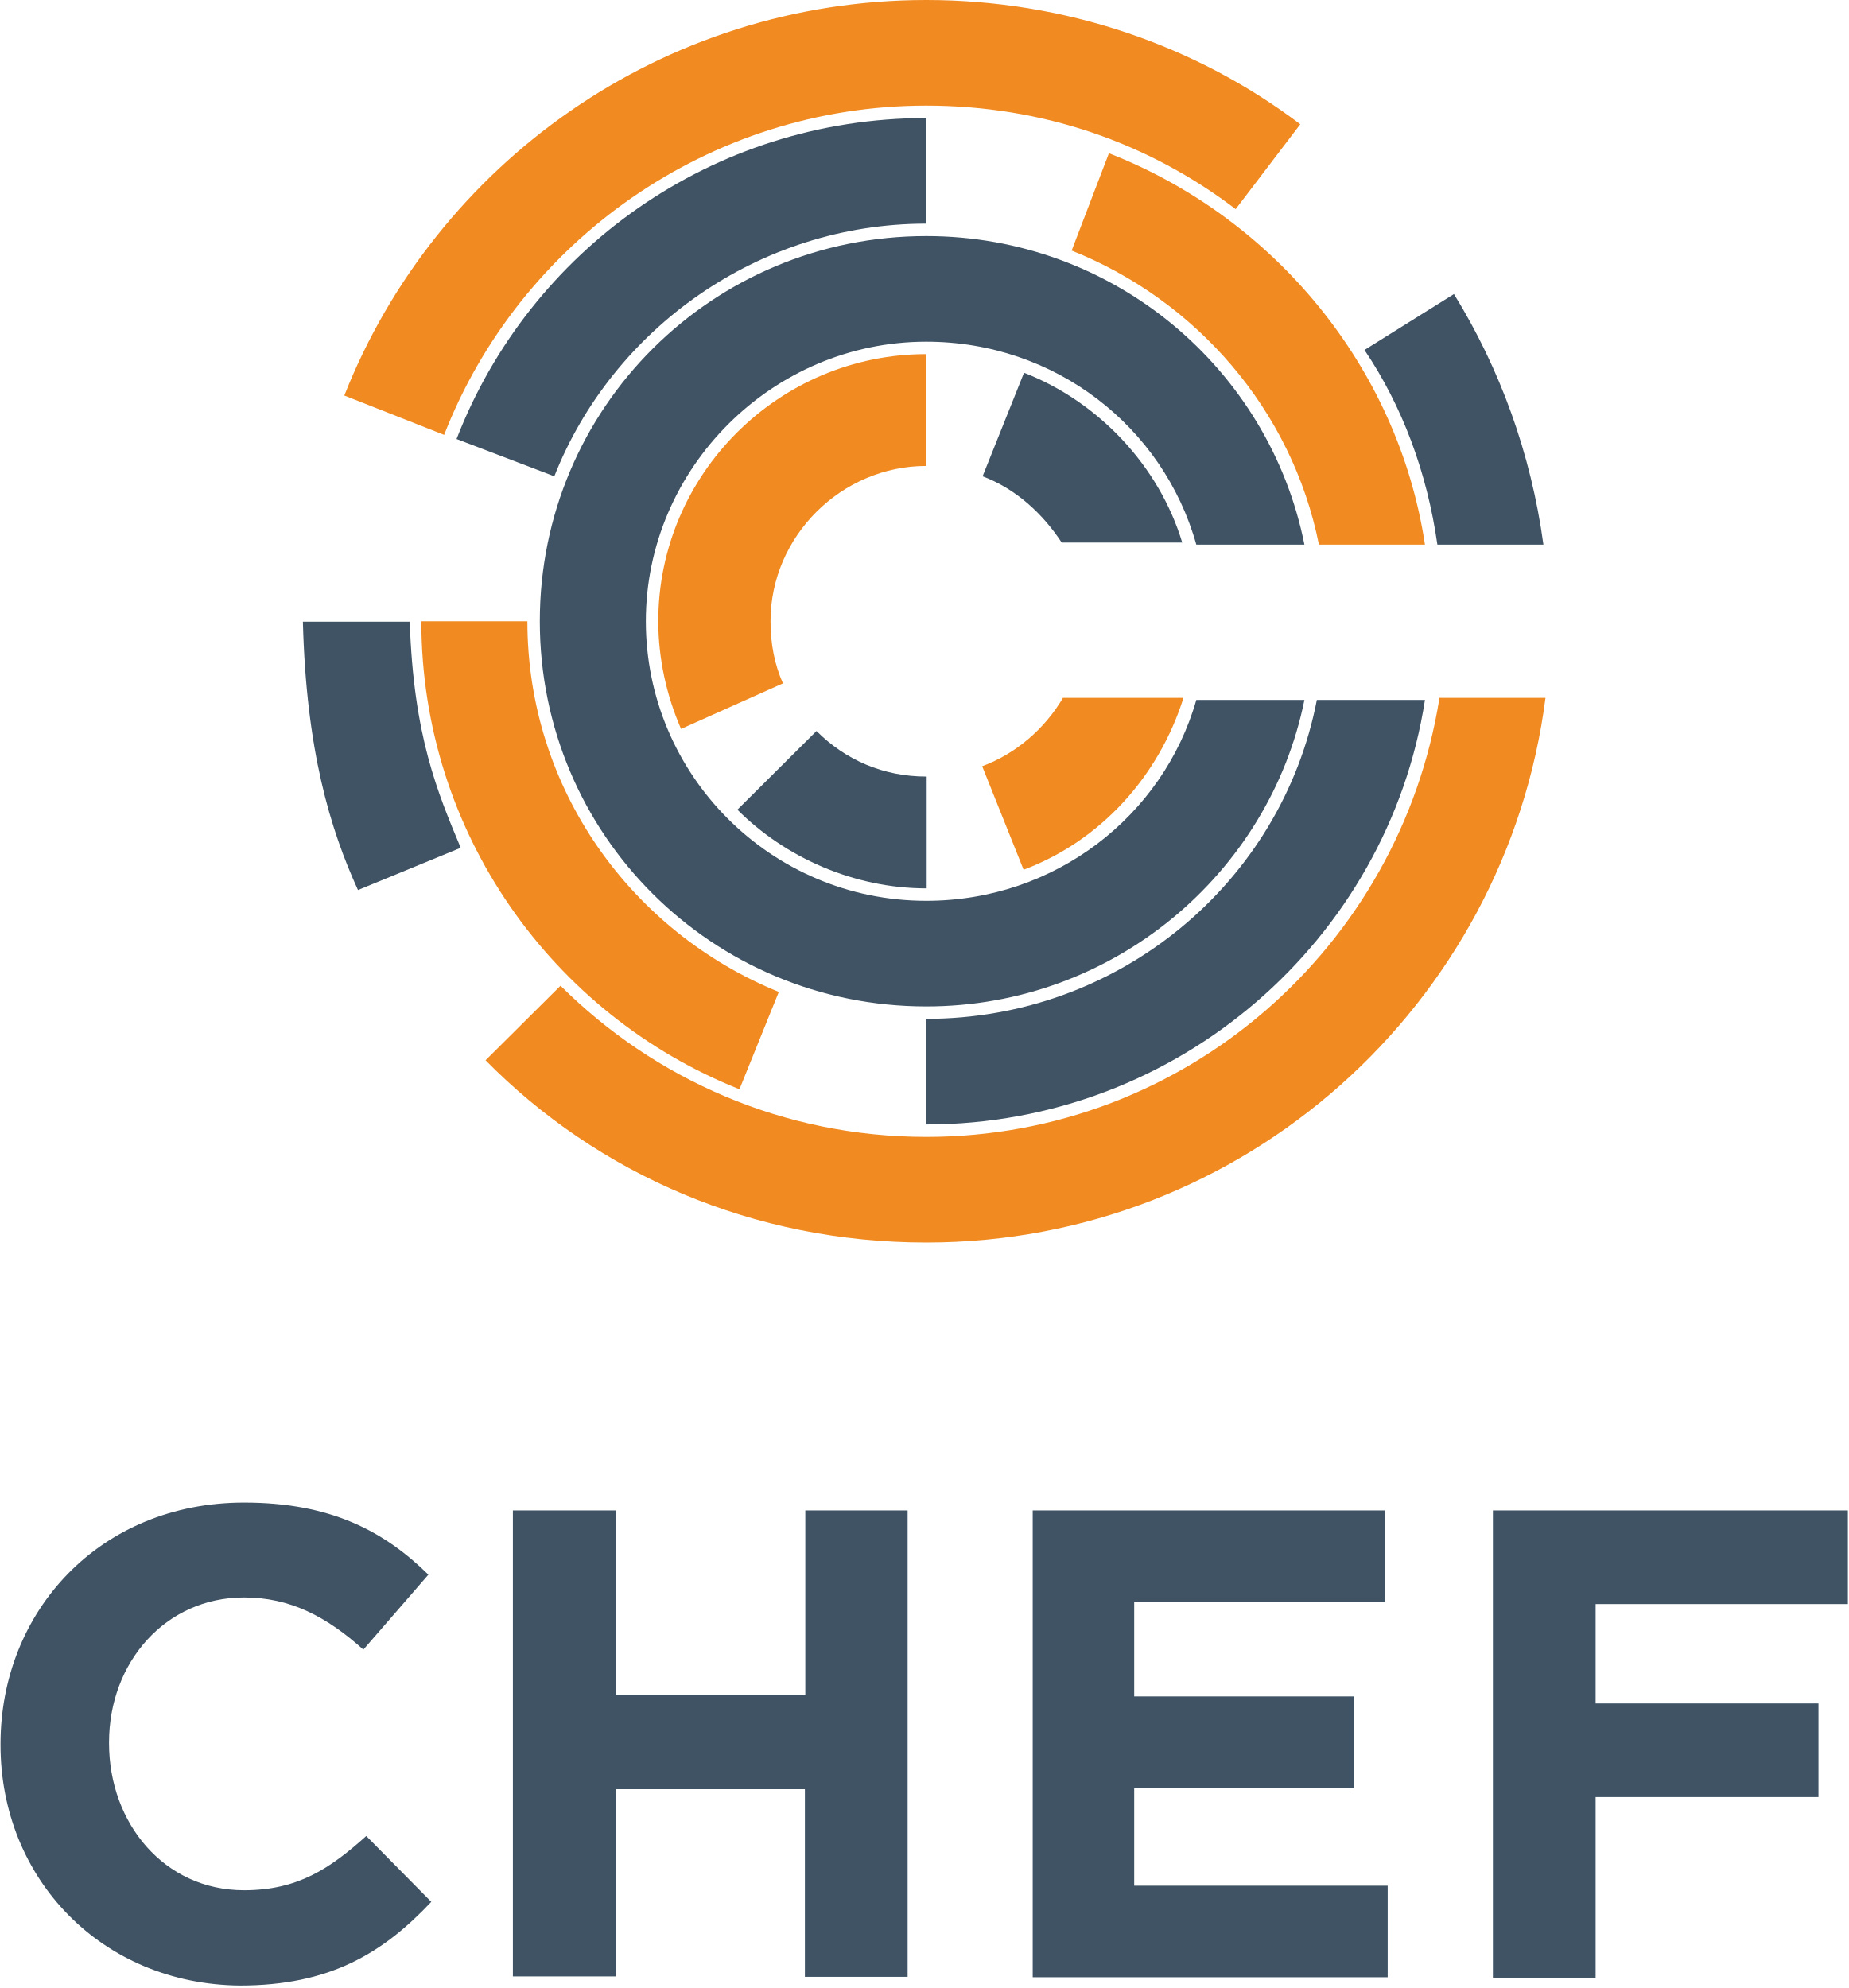
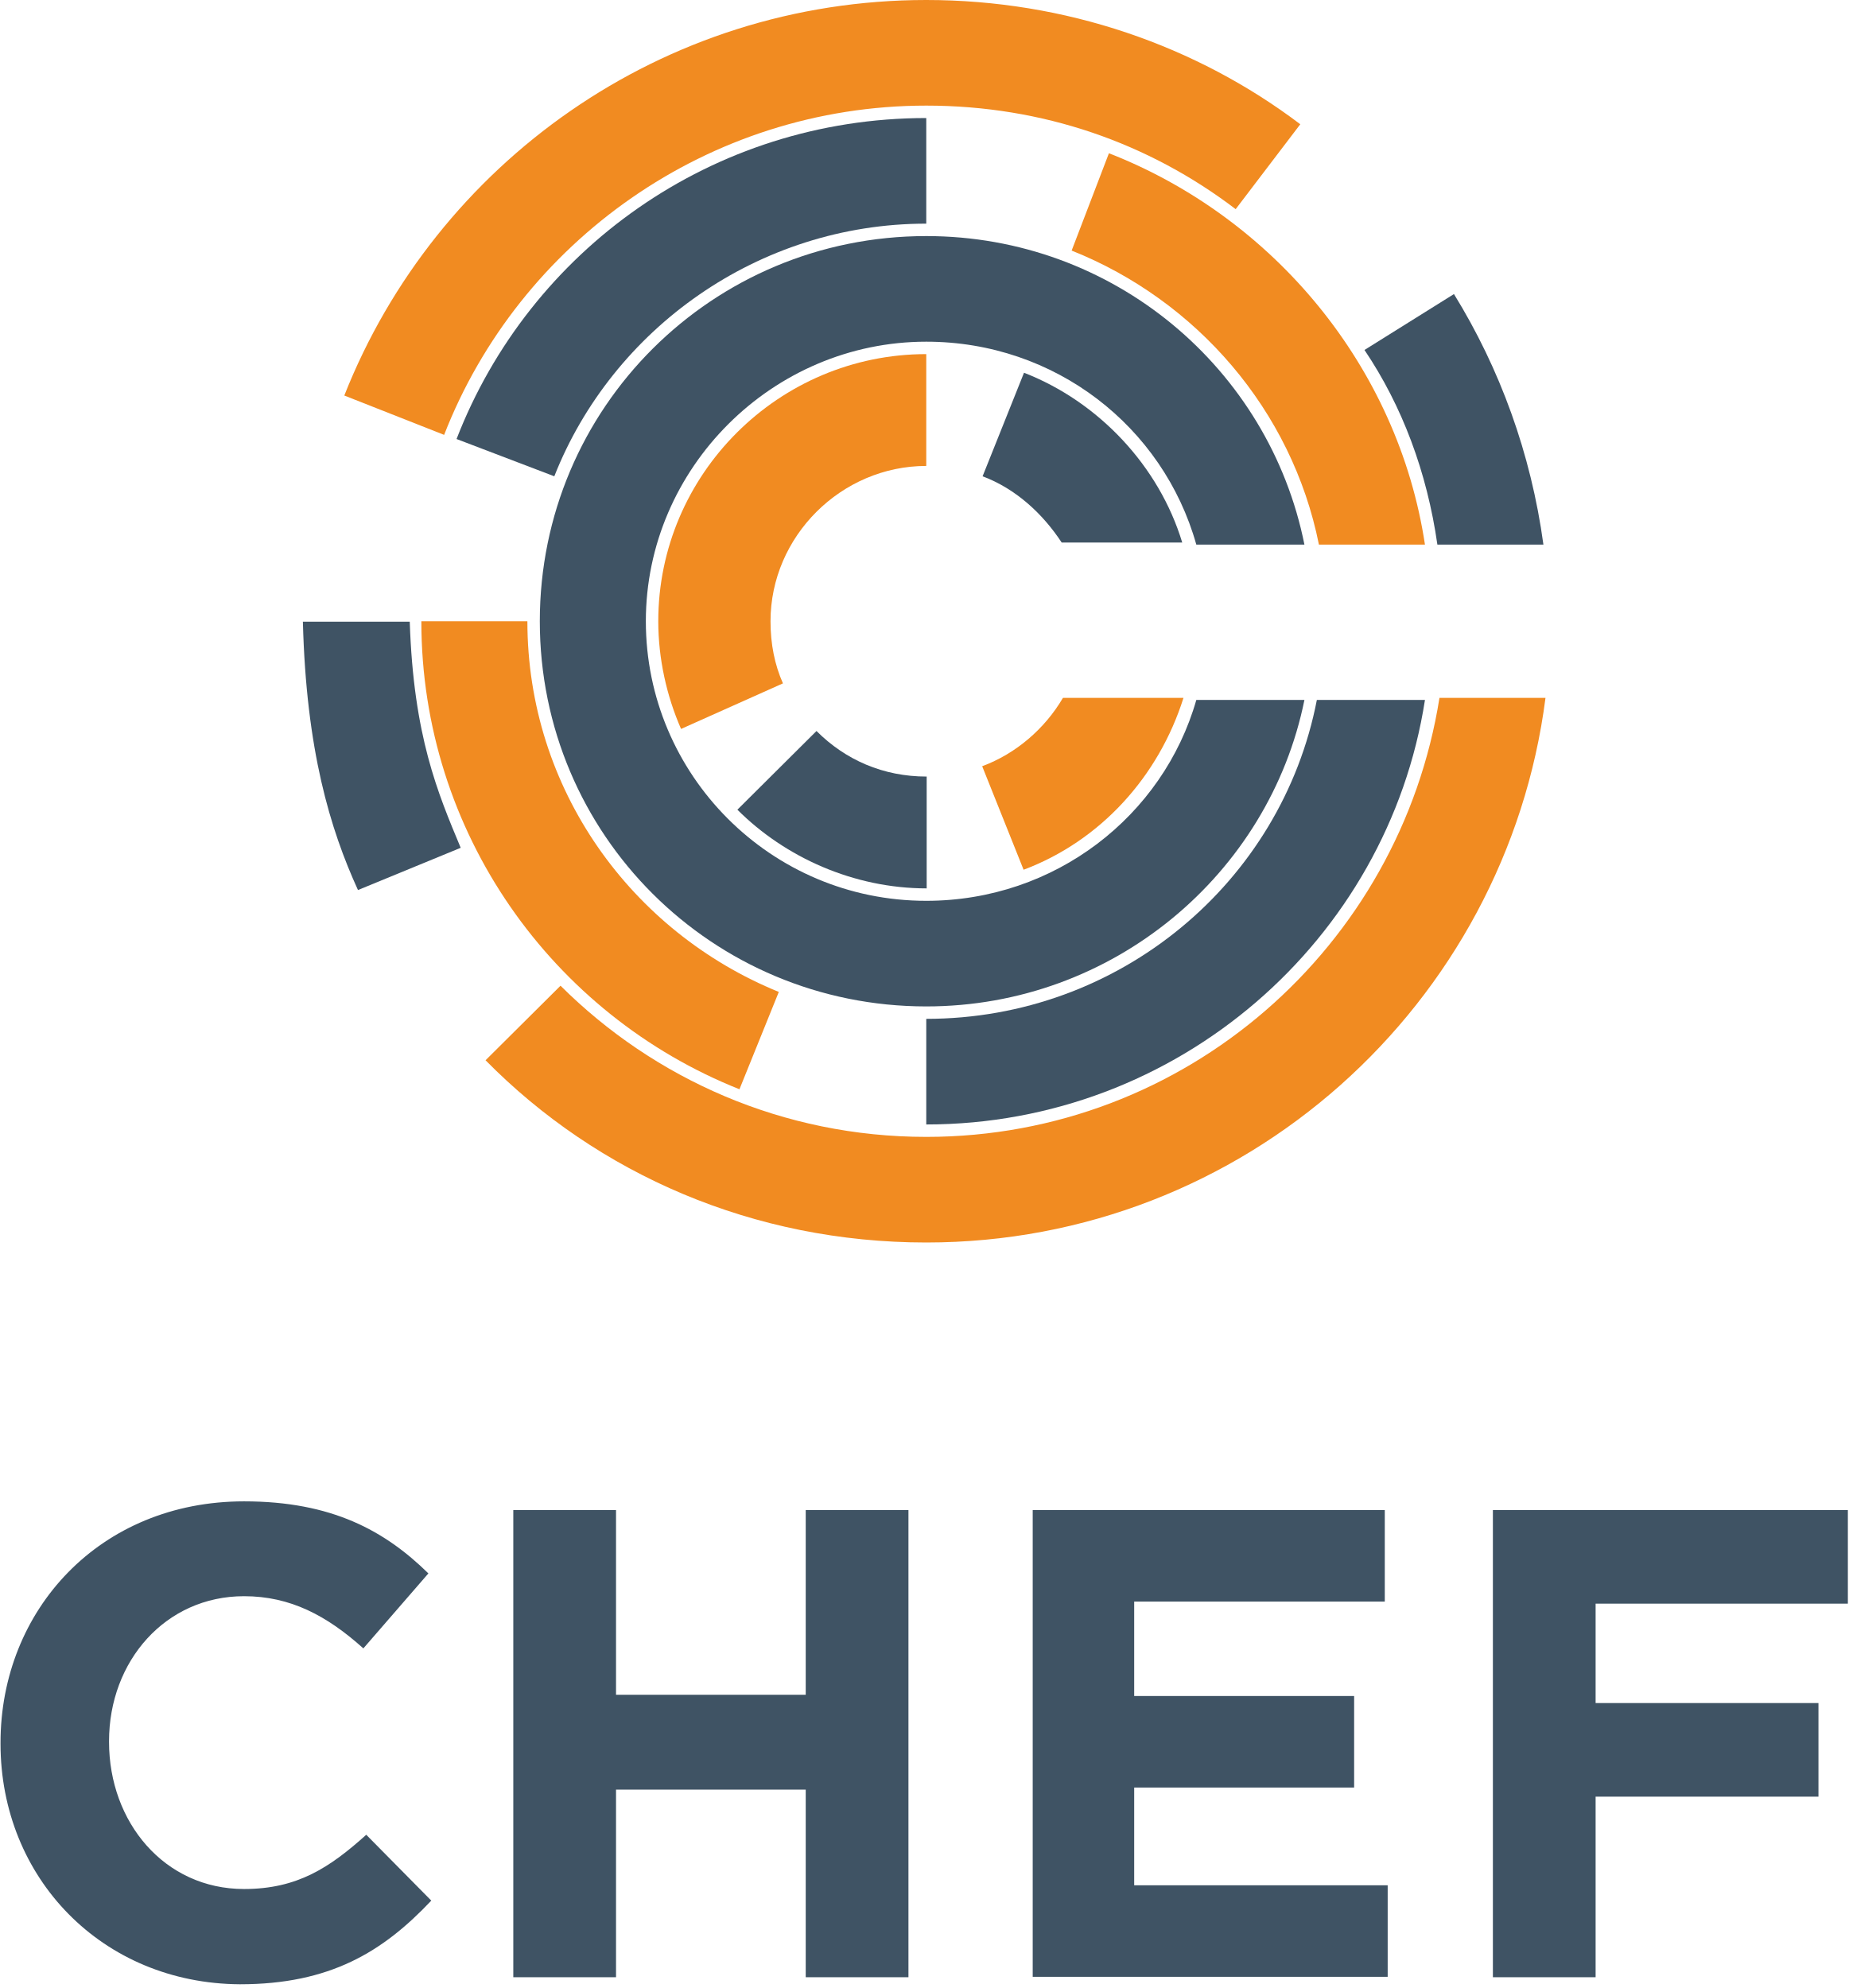
<svg xmlns="http://www.w3.org/2000/svg" xmlns:xlink="http://www.w3.org/1999/xlink" width="100%" height="100%" preserveAspectRatio="xMinYMin meet">
  <style>
    
      .base {
        fill: #3f5364;
      }
      .accent {
        fill: #f18b21;
      }
      svg.horizontal, svg.mark {
        display: none;
      }
    
  </style>
  <svg class="vertical" viewBox="0 0 446 480">
    <g id="chef-logo-mark">
      <g class="mark">
        <g class="band-0">
          <path class="base" d="M177.9,195.5c11.5,11.5,28.1,19,45.7,19v-27c-10.5,0-19.6-4-26.6-11L177.9,195.5z" />
          <path class="base" d="M247.1,90l-10,25c8,3,14.5,9,19.1,16h29.1C279.7,112.5,265.1,97,247.1,90z" />
          <path class="accent" d="M158.8,150c0,9,2,18,5.5,26l24.6-11c-2-4.5-3-9.5-3-15c0-20.5,17.1-37.5,37.6-37.5v-27 C187.9,85.5,158.8,114.5,158.8,150z" />
          <path class="accent" d="M237,185l10,25c18.6-7,32.6-22.5,38.6-41.5h-29.1C252.1,176,245.1,182,237,185z" />
        </g>
        <g class="band-1">
          <path class="base" d="M223.5,217.5c-37.6,0-67.7-30.5-67.7-67.5s30.6-67.5,67.7-67.5c31.1,0,57.2,20.5,65.2,49h26.1 C306.3,89,268.7,57,223.5,57c-51.7,0-93.3,41.5-93.3,93s41.6,93,93.3,93c45.1,0,82.8-32,91.3-74h-26.1 C280.7,197,254.6,217.5,223.5,217.5z" />
        </g>
        <g class="band-2">
          <path class="base" d="M223.5,54L223.5,54V28.5l0,0c-51.7,0-95.8,32-113.4,77.5l23.6,9C147.7,79.5,182.9,54,223.5,54z" />
          <path class="base" d="M223.5,246v25.5c60.7,0,111.4-44.5,120.4-102.5h-26.1C309.3,213,270.2,246,223.5,246z" />
          <path class="accent" d="M318.3,131.5h25.6c-6.5-43-36.6-79-76.3-94.5l-9,23.5C288.7,72.5,311.8,99,318.3,131.5z" />
          <path class="accent" d="M127.2,150L127.2,150h-25.6l0,0c0,51,31.6,95,76.8,113l9.5-23.5C152.3,225,127.2,190.5,127.2,150z" />
        </g>
        <g class="band-3">
          <path class="base" d="M346.9,131.5h25.6c-3-22-10.5-42.5-21.6-60.5l-21.6,13.5C338.4,98,344.4,114,346.9,131.5z" />
          <path class="base" d="M73,150.1c0.8,31.1,6.6,50.1,13.3,64.8l24.8-10.2c-5.5-13.2-11.4-26.9-12.3-54.6" />
          <path class="accent" d="M223.5,274.5c-34.6,0-65.7-14-88.3-36.5l-18.1,18c27.1,27.5,64.7,44,106.4,44c76.8,0,140-57.5,149.5-131.5 h-25.6C337.9,228.5,286.2,274.5,223.5,274.5z" />
          <path class="accent" d="M223.5,25.5c28.1,0,53.7,9,74.7,25L313.8,30c-25.1-19-56.7-30-90.3-30C159.8,0,105.1,39.5,83,95.5l24.1,9.5 C125.2,58.5,170.8,25.5,223.5,25.5z" />
        </g>
      </g>
    </g>
    <g id="chef-logo-type">
      <g class="type base">
-         <path d="M0,421.3v-0.2c0-32.1,24-58.3,58.8-58.3c21.2,0,34,7.1,44.5,17.4l-15.7,18.1c-8.8-7.9-17.6-12.6-28.8-12.6 c-19,0-32.6,15.7-32.6,35v0.2c0,19.3,13.3,35.5,32.6,35.5c12.9,0,20.7-5.2,29.5-13.1l15.7,15.9c-11.7,12.4-24.5,20.2-46.2,20.2 C24.5,479.1,0,453.7,0,421.3z" />
-         <path d="M123.8,364.7h24.8v44.5h45.7v-44.5H219v112.6h-24.8V432h-45.7v45.2h-24.8V364.7z" />
-         <path d="M249.2,364.7h85v22.1h-60.5v22.8h53.1v22.1h-53.1v23.6h61.2v22.1h-85.7V364.7z" />
-         <path d="M360.3,364.7H446v22.6h-60.9v24h53.8v22.6h-53.8v43.6h-24.8V364.7z" />
+         <path d="M0,421v-0.2c0-32.1,24-58.3,58.8-58.3c21.2,0,34,7.1,44.5,17.4L87.6,398c-8.8-7.9-17.6-12.6-28.8-12.6 c-19,0-32.6,15.7-32.6,35v0.2c0,19.3,13.3,35.5,32.6,35.5c12.9,0,20.7-5.2,29.5-13.1l15.7,15.9c-11.7,12.4-24.5,20.2-46.2,20.2 C24.5,478.9,0,453.4,0,421z" />
+         <path d="M123.8,364.6h24.8v44.6h45.8v-44.6h24.8v112.8h-24.8v-45.3h-45.8v45.3h-24.8V364.6z" />
+         <path d="M249.2,364.6h85v22.1h-60.5v22.8h53.1v22.1h-53.1v23.6h61.2v22.1h-85.7V364.6z" />
+         <path d="M360.3,364.6H446v22.6h-60.9v24h53.8v22.6h-53.8v43.6h-24.8V364.6z" />
      </g>
    </g>
    <g id="chef-logo-tag-line">
      <g class="tag-line accent">
        <text />
      </g>
    </g>
  </svg>
  <svg class="horizontal" viewBox="0 0 2048 480">
    <use xlink:href="#chef-logo-mark" transform="translate(-114, 2) scale(1.58)" />
    <use xlink:href="#chef-logo-type" transform="translate(544, -746) scale(2.18)" />
    <use xlink:href="#chef-logo-tag-line" transform="translate(550, 422) scale(7.5)" />
  </svg>
  <svg class="mark" viewBox="0 0 446 446">
    <use xlink:href="#chef-logo-mark" transform="translate(-108, 0) scale(1.484)" />
  </svg>
</svg>
